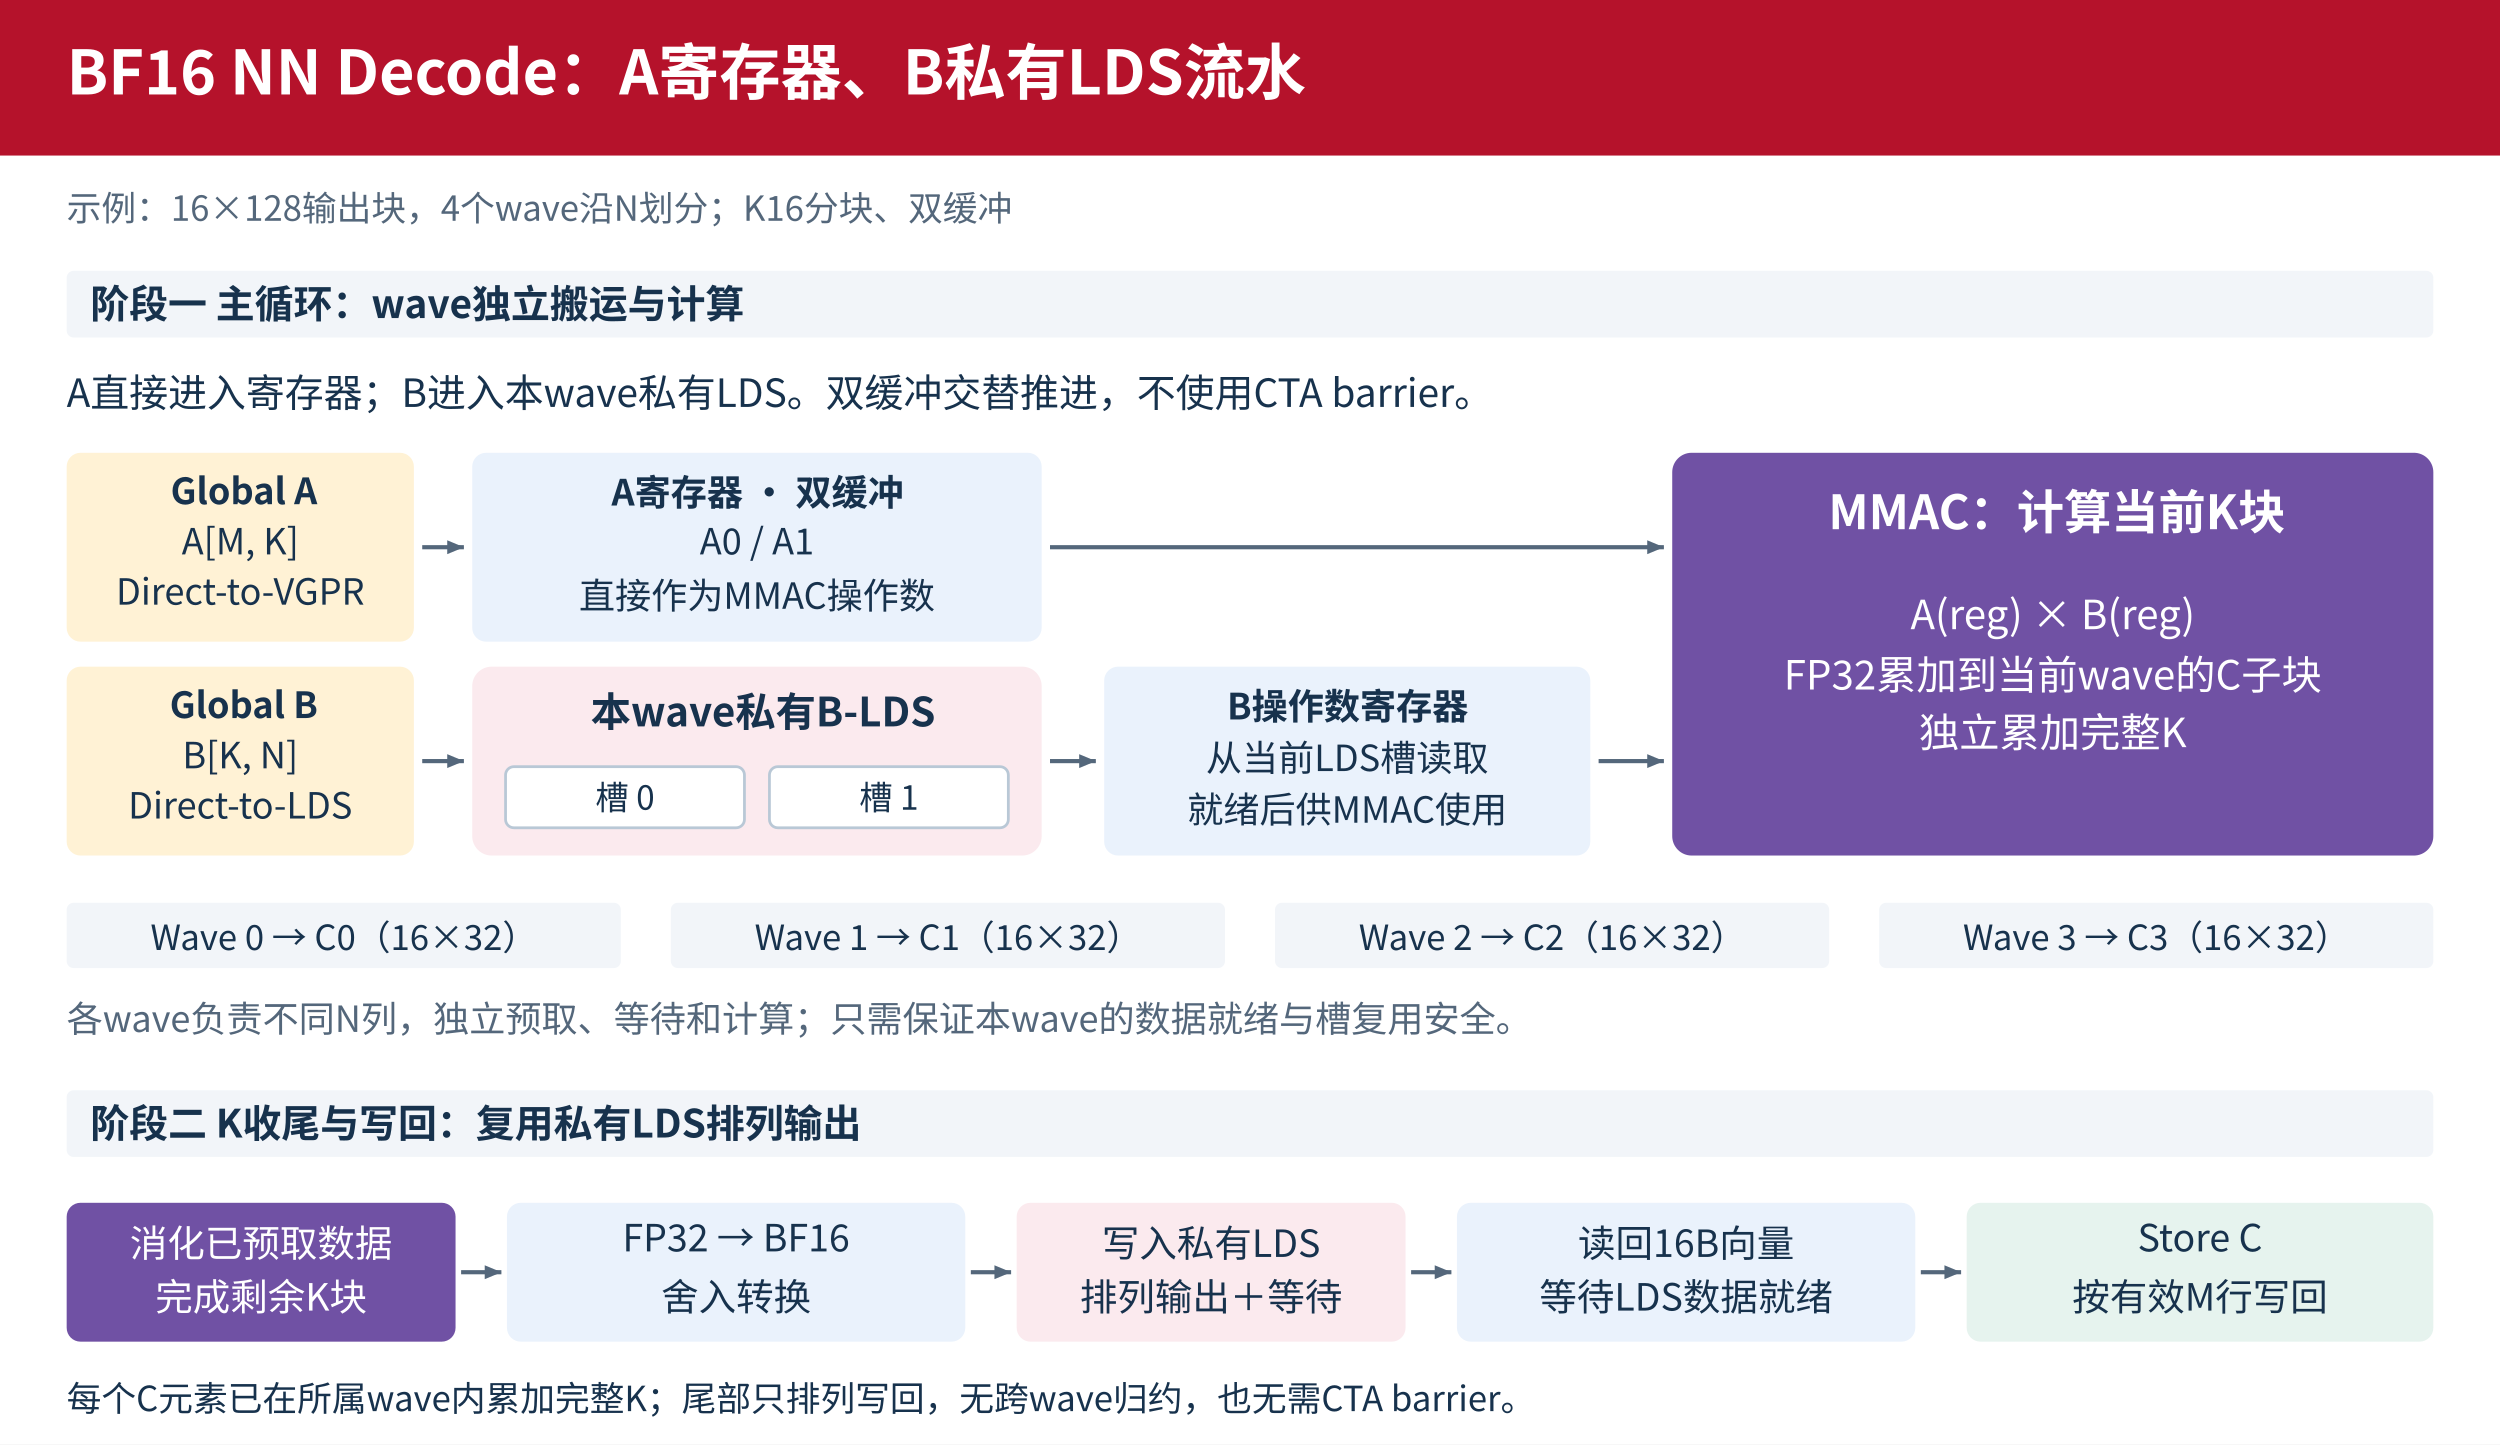
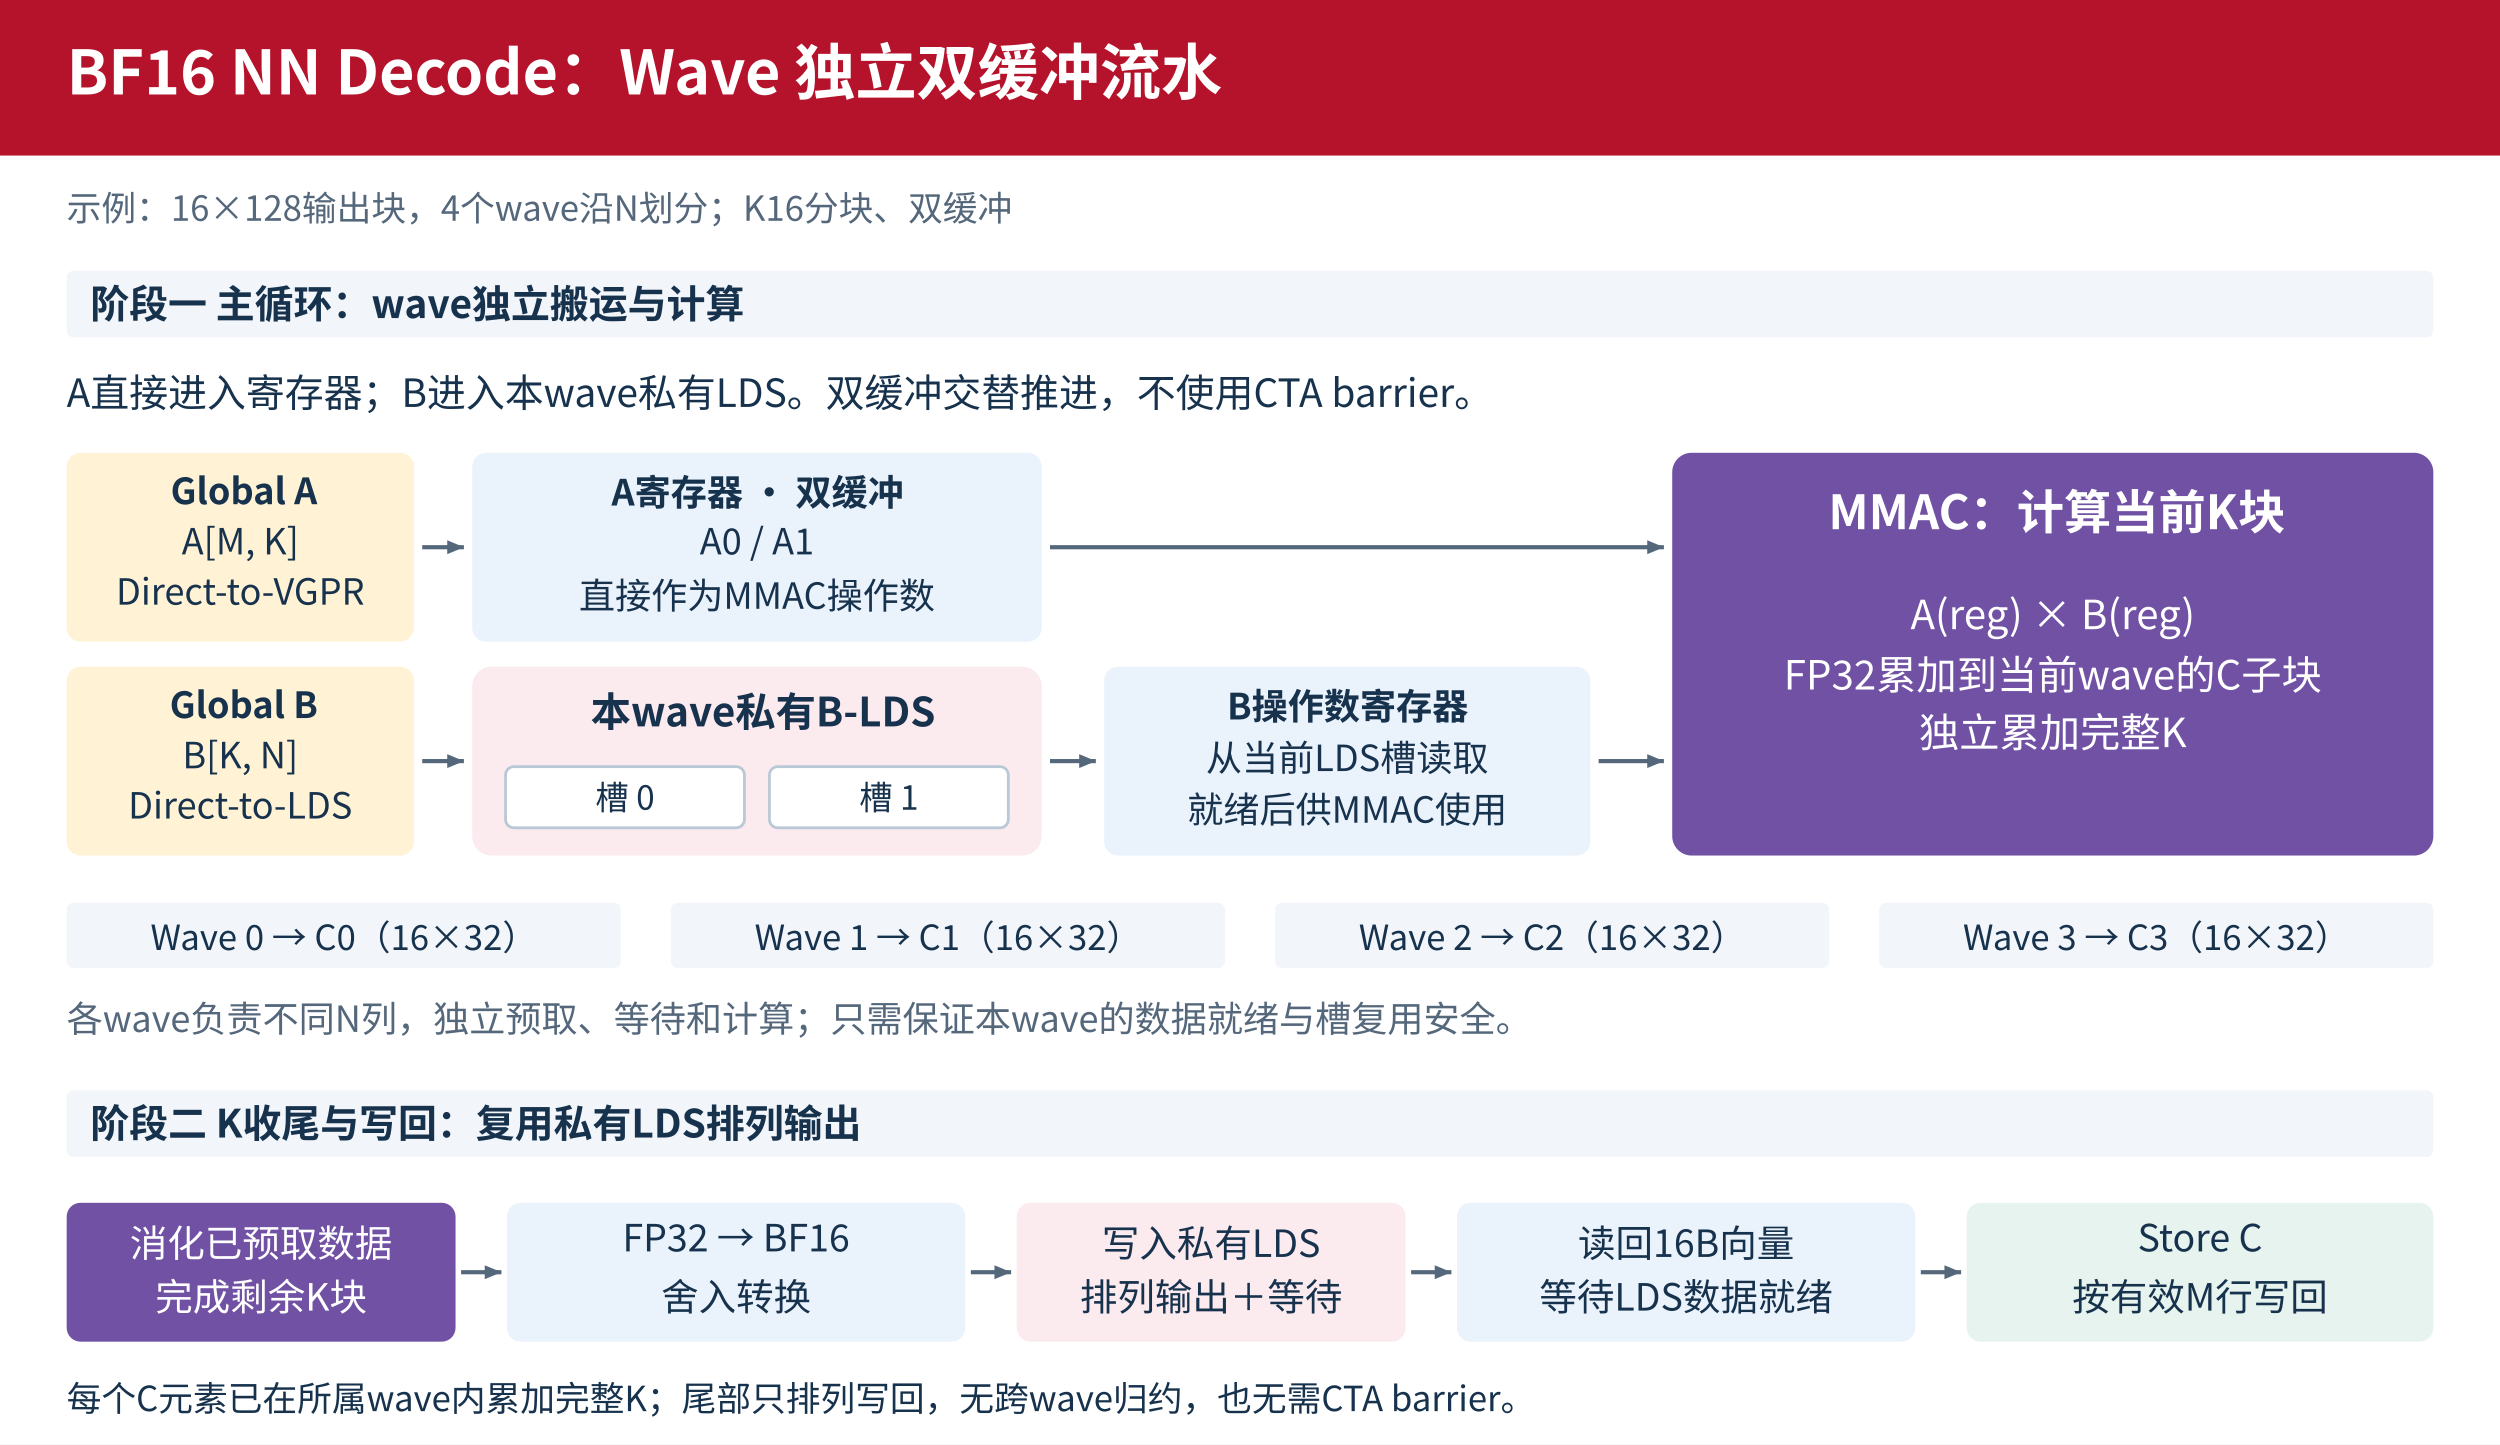
<svg xmlns="http://www.w3.org/2000/svg" width="1800" height="1040" viewBox="0 0 1800 1040" role="img">
  <style>text{font-family:"Noto Sans CJK SC","Noto Sans SC","Microsoft YaHei",sans-serif}</style>
  <rect width="1800" height="1040" fill="white" />
  <rect x="0" y="0" width="1800" height="112" rx="0" fill="#B5122B" stroke="none" stroke-width="2" />
-   <text x="48" y="68" font-size="44" fill="#FFFFFF" font-weight="600">BF16 NN Decode：A寄存器、B私有LDS流水</text>
+   <text x="48" y="68" font-size="44" fill="#FFFFFF" font-weight="600">BF16 NN Decode：Wave 独立双缓冲流水</text>
  <text x="48" y="159" font-size="25" fill="#54677B" font-weight="400">示例：16×128输出块，4个wave沿N划分；K16分块、双缓冲</text>
  <rect x="48" y="195" width="1704" height="48" rx="5" fill="#F2F5F9" stroke="none" stroke-width="2" />
  <text x="65" y="229" font-size="28" fill="#17324D" font-weight="600">阶段一  主循环：wave独立搬运与计算</text>
  <text x="48" y="293.0" font-size="28" fill="#17324D" font-weight="400">A直接进入寄存器；B进入本wave私有LDS。双缓冲交替推进，不使用CTA barrier。</text>
  <rect x="48" y="326" width="250" height="136" rx="10" fill="#FFF2D5" stroke="none" stroke-width="2" />
  <text x="122.82" y="363.0" font-size="26" fill="#17324D" font-weight="600">Global A</text>
  <text x="130.828" y="399.18" font-size="26" fill="#17324D" font-weight="400">A[M, K]</text>
  <text x="83.539" y="435.36" font-size="26" fill="#17324D" font-weight="400">Direct-to-VGPR</text>
  <rect x="340" y="326" width="410" height="136" rx="10" fill="#EAF2FC" stroke="none" stroke-width="2" />
  <text x="440.266" y="364.0" font-size="26" fill="#17324D" font-weight="600">A寄存器 · 双缓冲</text>
  <text x="503.828" y="399.18" font-size="26" fill="#17324D" font-weight="400">A0 / A1</text>
  <text x="416.828" y="438.36" font-size="26" fill="#17324D" font-weight="400">直接作为MMAC操作数</text>
  <polyline points="304,394 334,394" fill="none" stroke="#54677B" stroke-width="3" />
  <polygon points="334,394 322.0,389.0 322.0,399.0" fill="#54677B" />
  <polyline points="756,394 1198,394" fill="none" stroke="#54677B" stroke-width="3" />
  <polygon points="1198,394 1186.0,389.0 1186.0,399.0" fill="#54677B" />
  <rect x="48" y="480" width="250" height="136" rx="10" fill="#FFF2D5" stroke="none" stroke-width="2" />
  <text x="122.188" y="517.0" font-size="26" fill="#17324D" font-weight="600">Global B</text>
  <text x="131.352" y="553.18" font-size="26" fill="#17324D" font-weight="400">B[K, N]</text>
  <text x="92.281" y="589.36" font-size="26" fill="#17324D" font-weight="400">Direct-to-LDS</text>
  <rect x="340" y="480" width="410" height="136" rx="14" fill="#FBEAEE" stroke="none" stroke-width="2" />
  <text x="425.281" y="523.0" font-size="29" fill="#17324D" font-weight="600">本wave私有B-LDS</text>
  <rect x="364" y="552" width="172" height="44" rx="6" fill="#FFFFFF" stroke="#B9C8D6" stroke-width="2" />
  <text x="428.656" y="583.0" font-size="24" fill="#17324D" font-weight="400">槽 0</text>
  <rect x="554" y="552" width="172" height="44" rx="6" fill="#FFFFFF" stroke="#B9C8D6" stroke-width="2" />
  <text x="618.656" y="583.0" font-size="24" fill="#17324D" font-weight="400">槽 1</text>
  <rect x="795" y="480" width="350" height="136" rx="10" fill="#EAF2FC" stroke="none" stroke-width="2" />
  <text x="883.461" y="518.0" font-size="26" fill="#17324D" font-weight="600">B操作数寄存器</text>
  <text x="868.242" y="555.18" font-size="26" fill="#17324D" font-weight="400">从当前LDS槽读取</text>
  <text x="854.828" y="592.36" font-size="26" fill="#17324D" font-weight="400">就绪后供MMAC使用</text>
  <polyline points="304,548 334,548" fill="none" stroke="#54677B" stroke-width="3" />
  <polygon points="334,548 322.0,543.0 322.0,553.0" fill="#54677B" />
  <polyline points="756,548 789,548" fill="none" stroke="#54677B" stroke-width="3" />
  <polygon points="789,548 777.0,543.0 777.0,553.0" fill="#54677B" />
  <polyline points="1151,548 1198,548" fill="none" stroke="#54677B" stroke-width="3" />
  <polygon points="1198,548 1186.0,543.0 1186.0,553.0" fill="#54677B" />
  <rect x="1204" y="326" width="548" height="290" rx="14" fill="#7051A4" stroke="none" stroke-width="2" />
  <text x="1316.414" y="381.0" font-size="34" fill="#FFFFFF" font-weight="600">MMAC：计算当前K块</text>
  <text x="1375.555" y="453.0" font-size="29" fill="#FFFFFF" font-weight="400">A(reg) × B(reg)</text>
  <text x="1284.297" y="496.47" font-size="29" fill="#FFFFFF" font-weight="400">FP32累加到当前wave的C子块</text>
  <text x="1381.633" y="537.94" font-size="29" fill="#FFFFFF" font-weight="400">独立累加完整K</text>
  <rect x="48" y="650" width="399" height="47" rx="5" fill="#F2F5F9" stroke="none" stroke-width="2" />
  <text x="108.328" y="684.0" font-size="25" fill="#17324D" font-weight="400">Wave 0 → C0（16×32）</text>
  <rect x="483" y="650" width="399" height="47" rx="5" fill="#F2F5F9" stroke="none" stroke-width="2" />
  <text x="543.328" y="684.0" font-size="25" fill="#17324D" font-weight="400">Wave 1 → C1（16×32）</text>
  <rect x="918" y="650" width="399" height="47" rx="5" fill="#F2F5F9" stroke="none" stroke-width="2" />
  <text x="978.328" y="684.0" font-size="25" fill="#17324D" font-weight="400">Wave 2 → C2（16×32）</text>
  <rect x="1353" y="650" width="399" height="47" rx="5" fill="#F2F5F9" stroke="none" stroke-width="2" />
  <text x="1413.328" y="684.0" font-size="25" fill="#17324D" font-weight="400">Wave 3 → C3（16×32）</text>
  <text x="48" y="743.0" font-size="26" fill="#54677B" font-weight="400">各wave负责不同N列，独立预取、等待和计算；只需保证本wave的数据就绪与槽复用安全。</text>
  <rect x="48" y="785" width="1704" height="48" rx="5" fill="#F2F5F9" stroke="none" stroke-width="2" />
  <text x="65" y="819" font-size="28" fill="#17324D" font-weight="600">阶段二  K收尾与写回：复用私有LDS排列输出</text>
  <rect x="48" y="866" width="280" height="100" rx="10" fill="#7051A4" stroke="none" stroke-width="2" />
  <text x="93.5" y="905.0" font-size="27" fill="#FFFFFF" font-weight="400">消化已预取数据</text>
  <text x="111.781" y="943.61" font-size="27" fill="#FFFFFF" font-weight="400">完成剩余K块</text>
  <rect x="365" y="866" width="330" height="100" rx="10" fill="#EAF2FC" stroke="none" stroke-width="2" />
  <text x="448.164" y="901.0" font-size="27" fill="#17324D" font-weight="400">FP32 → BF16</text>
  <text x="476.0" y="943.61" font-size="27" fill="#17324D" font-weight="400">舍入转换</text>
  <rect x="732" y="866" width="280" height="100" rx="10" fill="#FBEAEE" stroke="none" stroke-width="2" />
  <text x="793.336" y="905.0" font-size="27" fill="#17324D" font-weight="400">写入私有LDS</text>
  <text x="777.5" y="943.61" font-size="27" fill="#17324D" font-weight="400">排列输出＋等待</text>
  <rect x="1049" y="866" width="330" height="100" rx="10" fill="#EAF2FC" stroke="none" stroke-width="2" />
  <text x="1136.148" y="905.0" font-size="27" fill="#17324D" font-weight="400">读回16B向量</text>
  <text x="1108.336" y="943.61" font-size="27" fill="#17324D" font-weight="400">等待LDS数据就绪</text>
  <rect x="1416" y="866" width="336" height="100" rx="10" fill="#E6F3EE" stroke="none" stroke-width="2" />
  <text x="1539.062" y="901.0" font-size="27" fill="#17324D" font-weight="400">Store C</text>
  <text x="1492.039" y="943.61" font-size="27" fill="#17324D" font-weight="400">按有效M行写回</text>
  <polyline points="332,916 361,916" fill="none" stroke="#54677B" stroke-width="3" />
  <polygon points="361,916 349.0,911.0 349.0,921.0" fill="#54677B" />
  <polyline points="699,916 728,916" fill="none" stroke="#54677B" stroke-width="3" />
  <polygon points="728,916 716.0,911.0 716.0,921.0" fill="#54677B" />
  <polyline points="1016,916 1045,916" fill="none" stroke="#54677B" stroke-width="3" />
  <polygon points="1045,916 1033.0,911.0 1033.0,921.0" fill="#54677B" />
  <polyline points="1383,916 1412,916" fill="none" stroke="#54677B" stroke-width="3" />
  <polygon points="1412,916 1400.0,911.0 1400.0,921.0" fill="#54677B" />
  <text x="48" y="1016.0" font-size="25" fill="#17324D" font-weight="400">每个C元素已在所属wave内累加完整K；尾部只排列写回，无跨wave归约，也无需CTA barrier。</text>
</svg>
